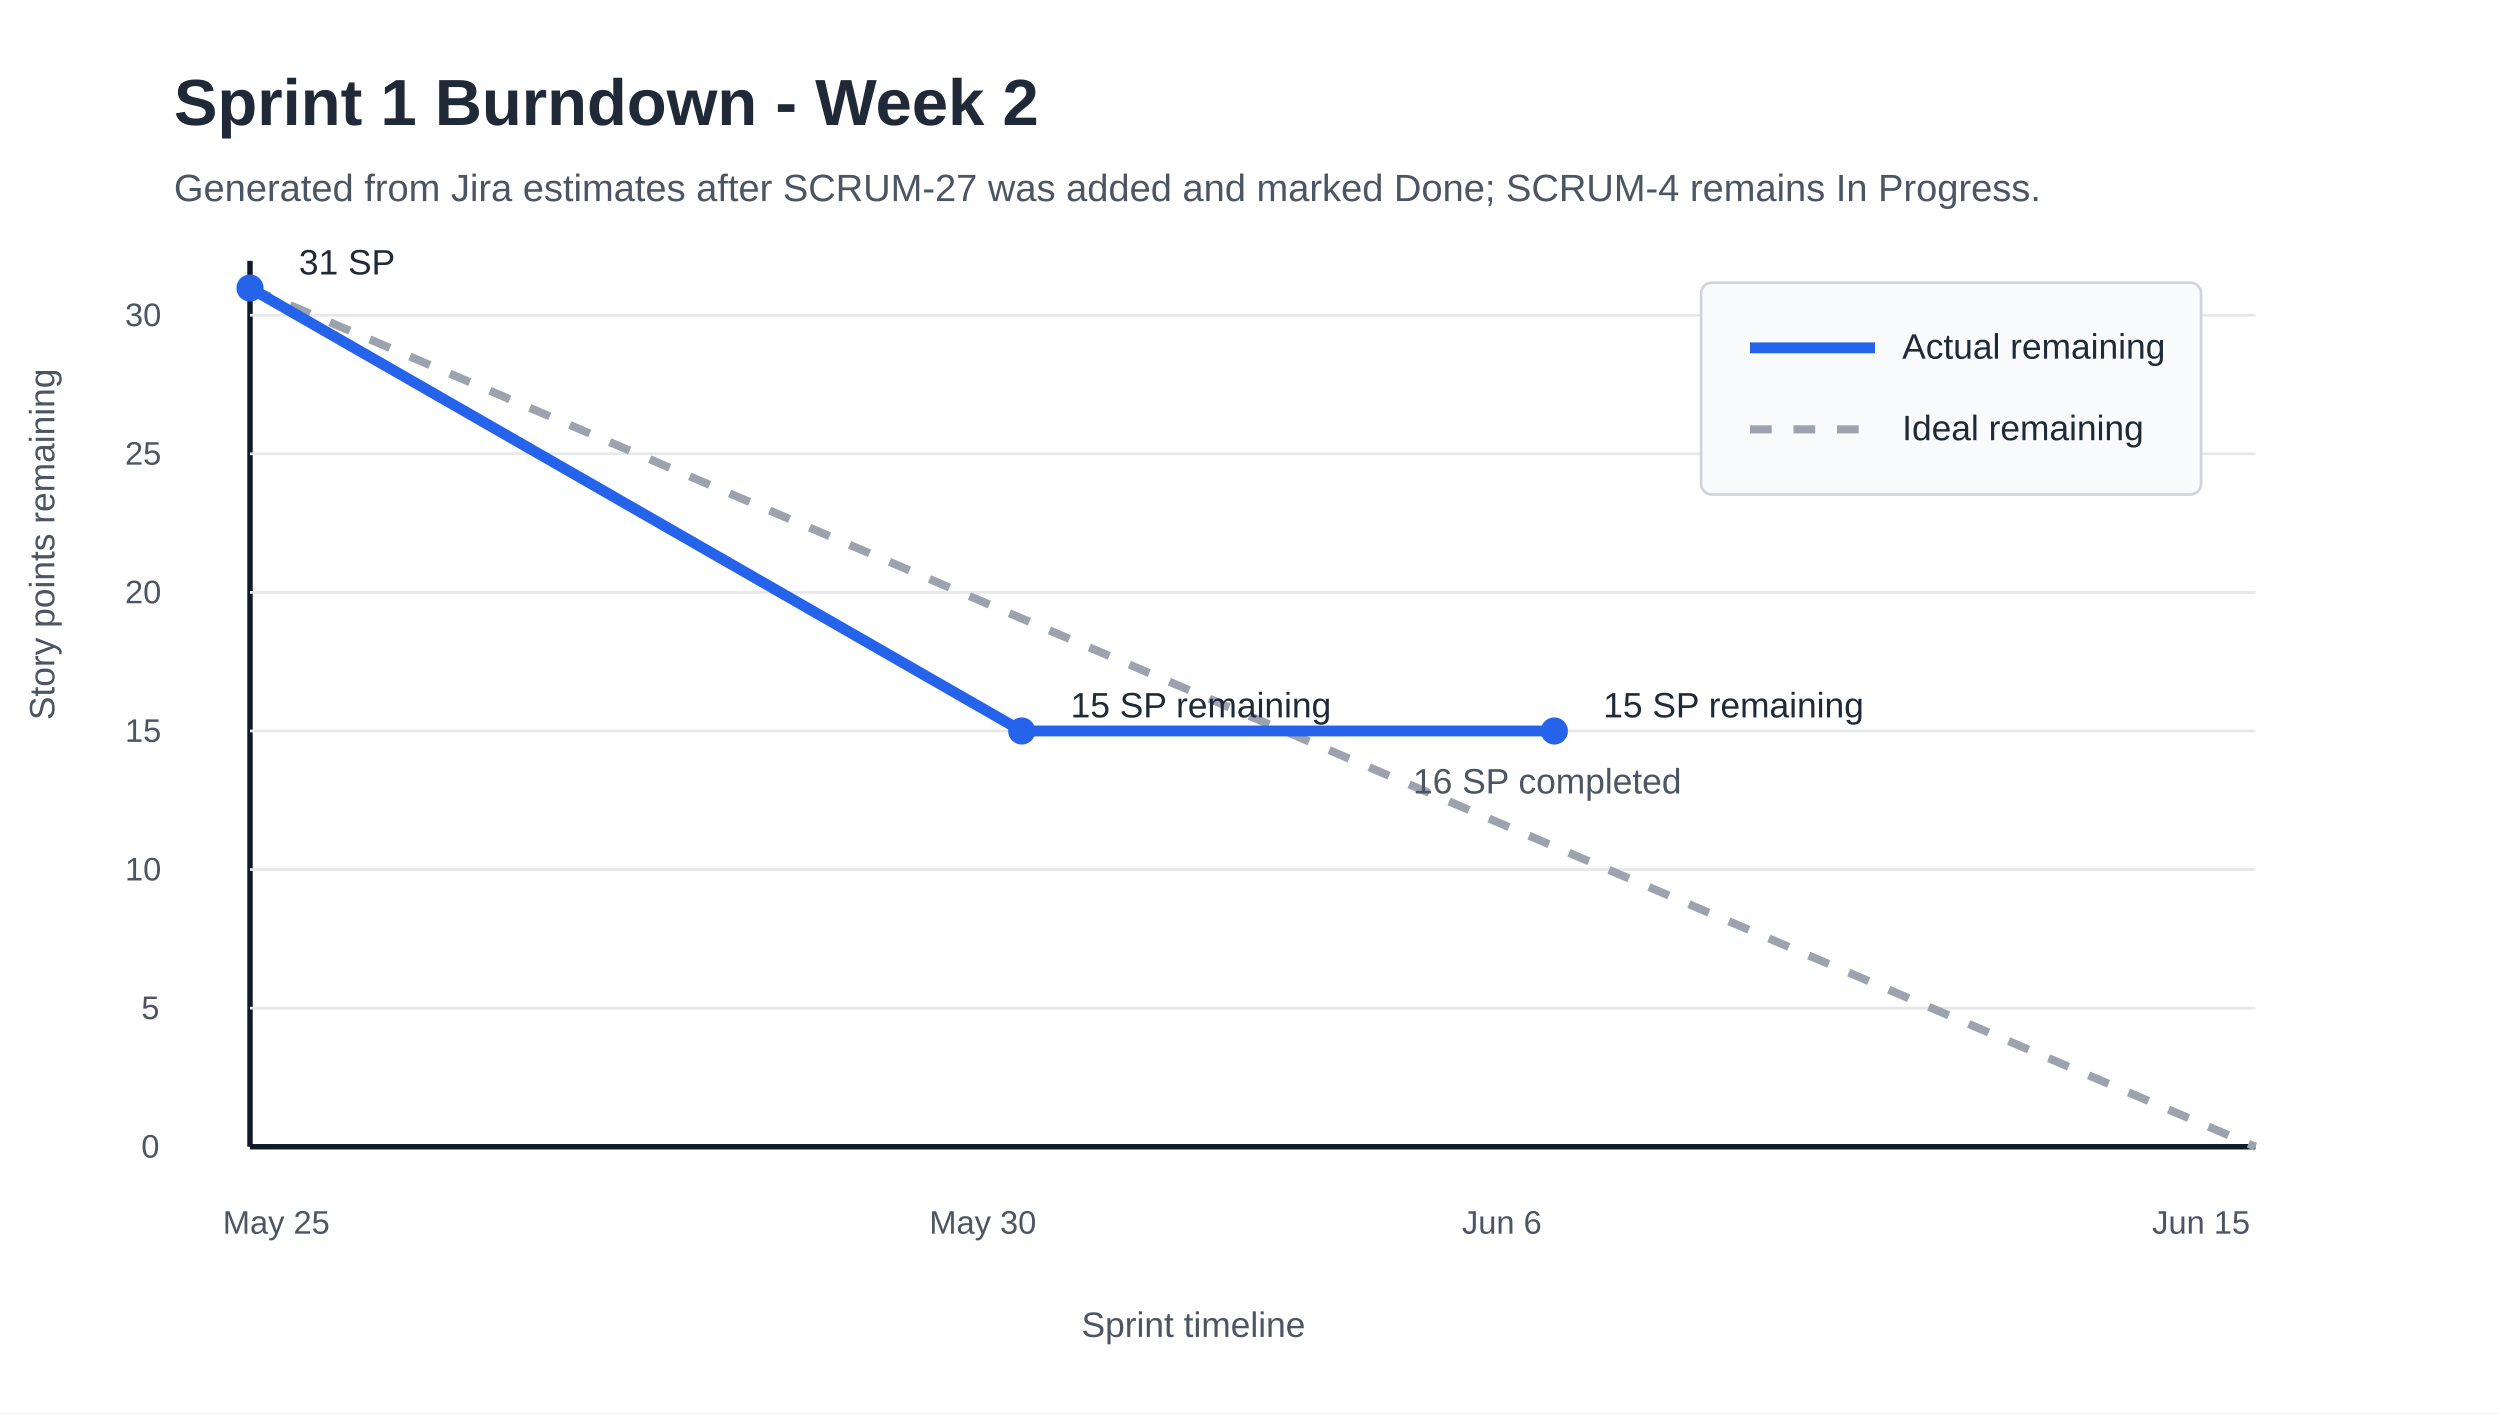
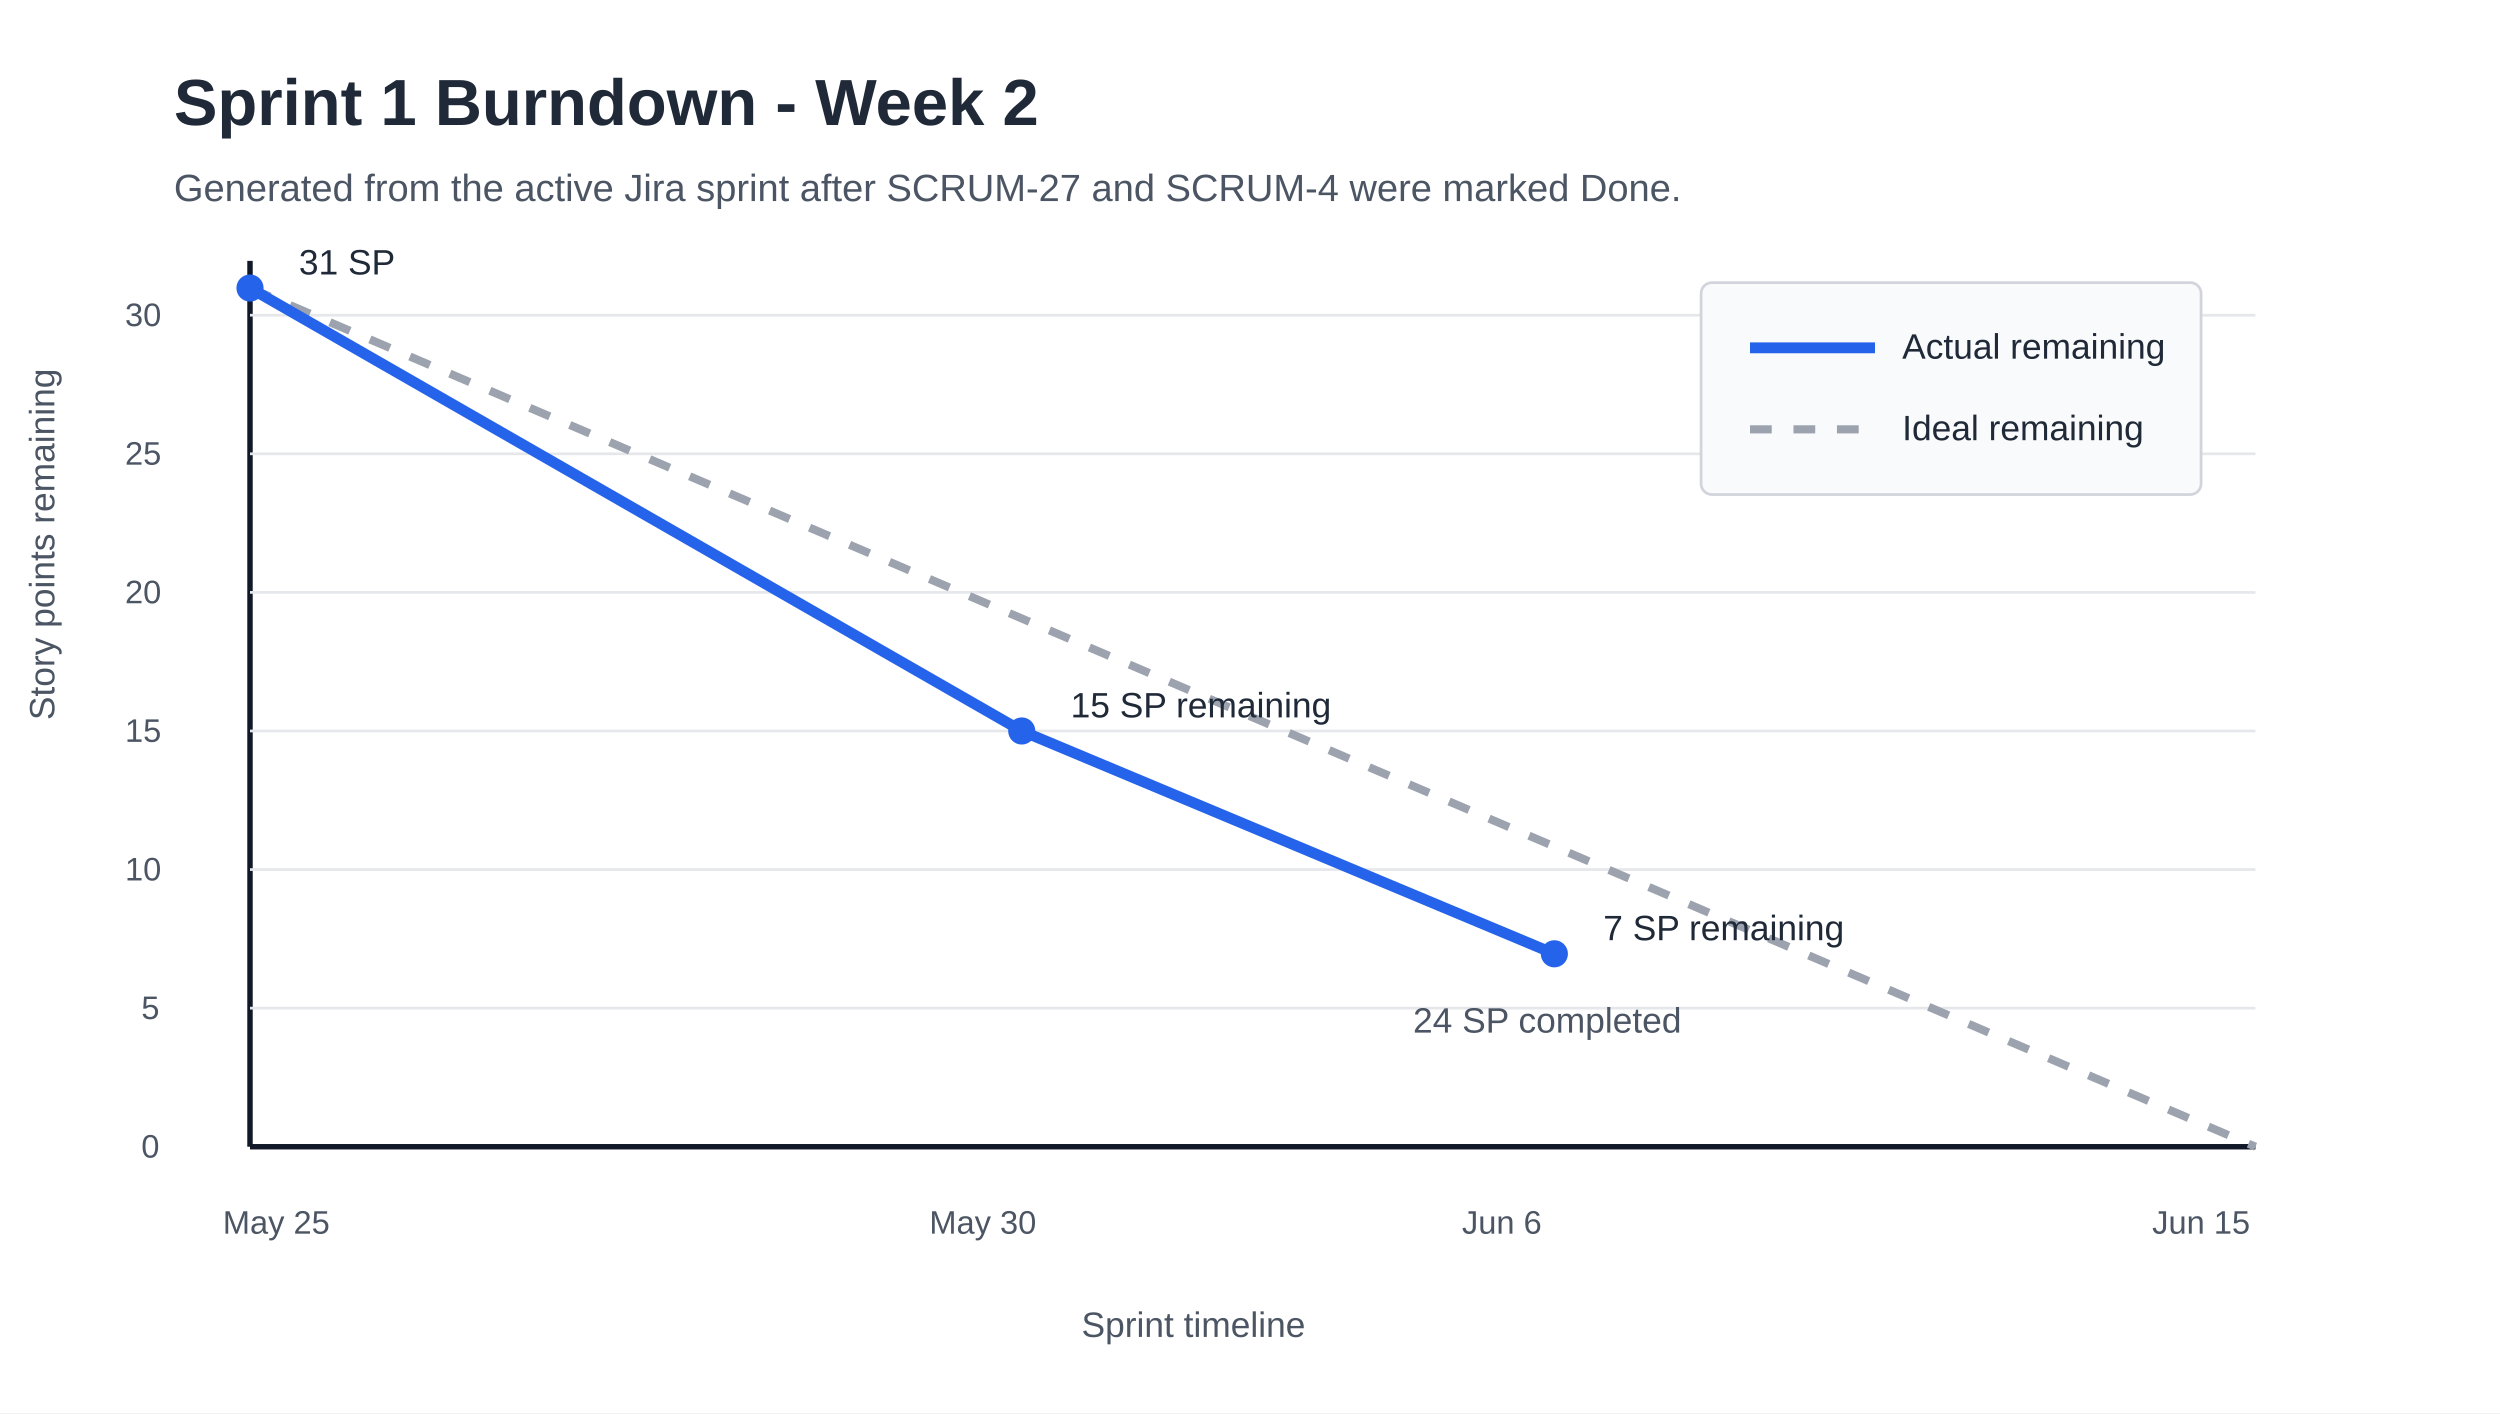
<svg xmlns="http://www.w3.org/2000/svg" width="920" height="520" viewBox="0 0 920 520" role="img" aria-labelledby="title desc">
  <rect width="920" height="520" fill="#ffffff" />
  <text x="64" y="46" font-family="Arial, sans-serif" font-size="24" font-weight="700" fill="#1f2937">Sprint 1 Burndown - Week 2</text>
-   <text x="64" y="74" font-family="Arial, sans-serif" font-size="14" fill="#4b5563">Generated from Jira estimates after SCRUM-27 was added and marked Done; SCRUM-4 remains In Progress.</text>
+   <text x="64" y="74" font-family="Arial, sans-serif" font-size="14" fill="#4b5563">Generated from the active Jira sprint after SCRUM-27 and SCRUM-4 were marked Done.</text>
  <line x1="92" y1="422" x2="830" y2="422" stroke="#111827" stroke-width="2" />
  <line x1="92" y1="96" x2="92" y2="422" stroke="#111827" stroke-width="2" />
  <g font-family="Arial, sans-serif" font-size="12" fill="#4b5563">
    <text x="52" y="426">0</text>
    <text x="52" y="375">5</text>
    <text x="46" y="324">10</text>
    <text x="46" y="273">15</text>
    <text x="46" y="222">20</text>
    <text x="46" y="171">25</text>
    <text x="46" y="120">30</text>
    <text x="82" y="454">May 25</text>
    <text x="342" y="454">May 30</text>
    <text x="538" y="454">Jun 6</text>
    <text x="792" y="454">Jun 15</text>
  </g>
  <g stroke="#e5e7eb" stroke-width="1">
    <line x1="92" y1="371" x2="830" y2="371" />
    <line x1="92" y1="320" x2="830" y2="320" />
    <line x1="92" y1="269" x2="830" y2="269" />
    <line x1="92" y1="218" x2="830" y2="218" />
    <line x1="92" y1="167" x2="830" y2="167" />
    <line x1="92" y1="116" x2="830" y2="116" />
  </g>
  <polyline points="92,106 830,422" fill="none" stroke="#9ca3af" stroke-width="3" stroke-dasharray="8 8" />
-   <polyline points="92,106 376,269 572,269" fill="none" stroke="#2563eb" stroke-width="4" />
+   <polyline points="92,106 376,269 572,351" fill="none" stroke="#2563eb" stroke-width="4" />
  <circle cx="92" cy="106" r="5" fill="#2563eb" />
  <circle cx="376" cy="269" r="5" fill="#2563eb" />
-   <circle cx="572" cy="269" r="5" fill="#2563eb" />
+   <circle cx="572" cy="351" r="5" fill="#2563eb" />
  <g font-family="Arial, sans-serif" font-size="13">
    <rect x="626" y="104" width="184" height="78" rx="4" fill="#f9fafb" stroke="#d1d5db" />
    <line x1="644" y1="128" x2="690" y2="128" stroke="#2563eb" stroke-width="4" />
    <text x="700" y="132" fill="#1f2937">Actual remaining</text>
    <line x1="644" y1="158" x2="690" y2="158" stroke="#9ca3af" stroke-width="3" stroke-dasharray="8 8" />
    <text x="700" y="162" fill="#1f2937">Ideal remaining</text>
  </g>
  <g font-family="Arial, sans-serif" fill="#1f2937">
    <text x="110" y="101" font-size="13">31 SP</text>
    <text x="394" y="264" font-size="13">15 SP remaining</text>
-     <text x="590" y="264" font-size="13">15 SP remaining</text>
-     <text x="520" y="292" font-size="13" fill="#4b5563">16 SP completed</text>
+     <text x="590" y="346" font-size="13">7 SP remaining</text>
+     <text x="520" y="380" font-size="13" fill="#4b5563">24 SP completed</text>
  </g>
  <text x="398" y="492" font-family="Arial, sans-serif" font-size="13" fill="#4b5563">Sprint timeline</text>
  <text x="20" y="265" transform="rotate(-90 20 265)" font-family="Arial, sans-serif" font-size="13" fill="#4b5563">Story points remaining</text>
</svg>
